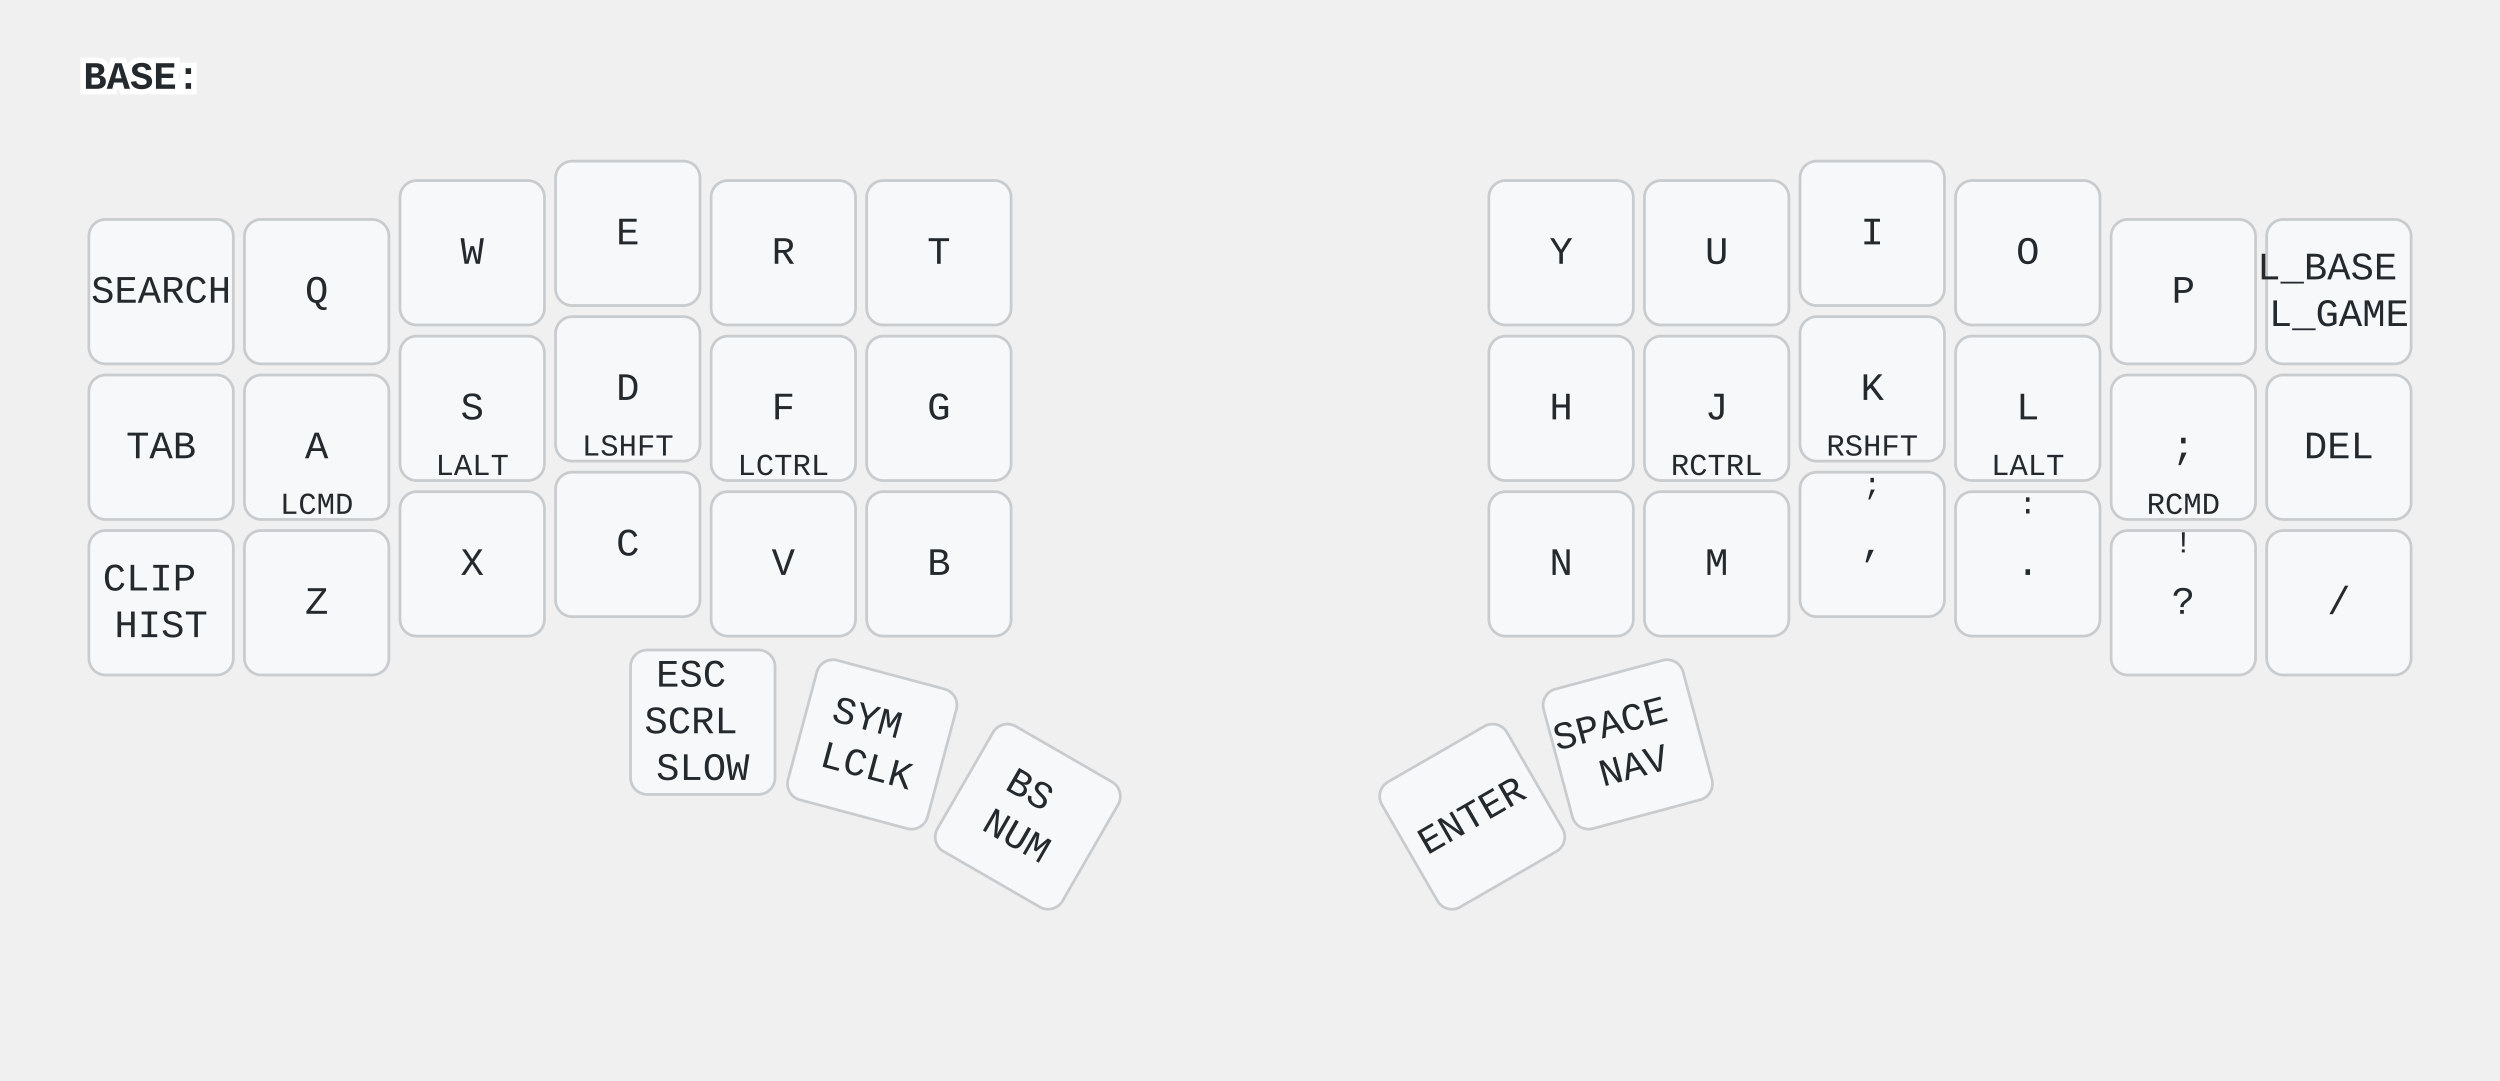
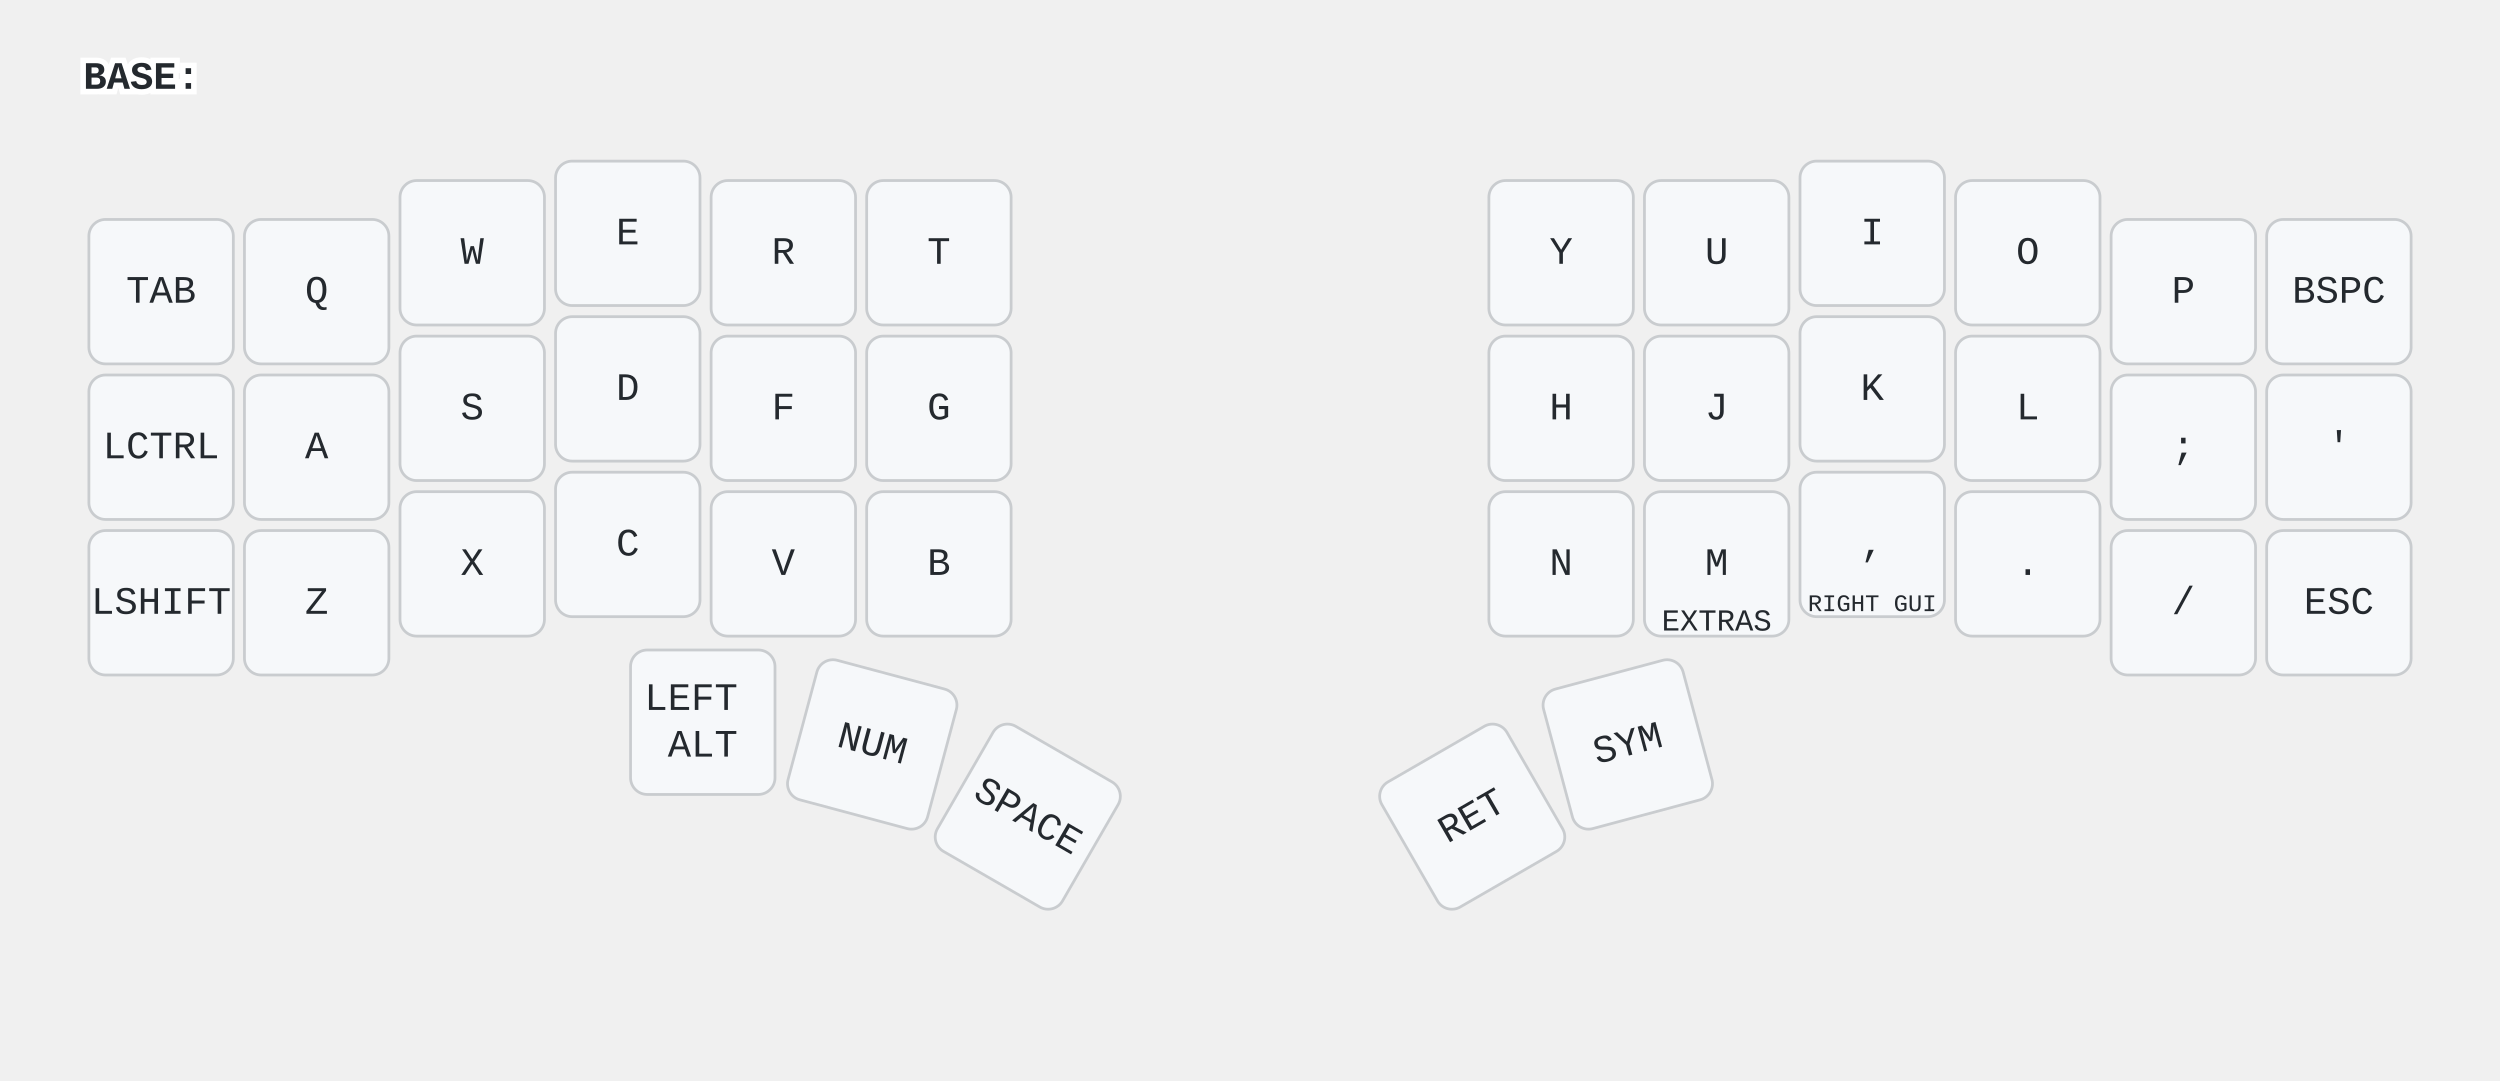
<svg xmlns="http://www.w3.org/2000/svg" width="900" height="389" viewBox="0 0 900 389" class="keymap">
  <style>/* inherit to force styles through use tags */
svg path {
    fill: inherit;
}

/* font and background color specifications */
svg.keymap {
    font-family: SFMono-Regular,Consolas,Liberation Mono,Menlo,monospace;
    font-size: 14px;
    font-kerning: normal;
    text-rendering: optimizeLegibility;
    fill: #24292e;
}

/* default key styling */
rect.key {
    fill: #f6f8fa;
}

rect.key, rect.combo {
    stroke: #c9cccf;
    stroke-width: 1;
}

/* default key side styling, only used is draw_key_sides is set */
rect.side {
    filter: brightness(90%);
}

/* color accent for combo boxes */
rect.combo, rect.combo-separate {
    fill: #cdf;
}

/* color accent for held keys */
rect.held, rect.combo.held {
    fill: #fdd;
}

/* color accent for ghost (optional) keys */
rect.ghost, rect.combo.ghost {
    stroke-dasharray: 4, 4;
    stroke-width: 2;
}

text {
    text-anchor: middle;
    dominant-baseline: middle;
}

/* styling for layer labels */
text.label {
    font-weight: bold;
    text-anchor: start;
    stroke: white;
    stroke-width: 4;
    paint-order: stroke;
}

/* styling for optional footer */
text.footer {
    text-anchor: end;
    dominant-baseline: auto;
    stroke: white;
    stroke-width: 4;
    paint-order: stroke;
}

/* styling for combo tap, and key non-tap label text */
text.combo, text.hold, text.shifted, text.left, text.right {
    font-size: 11px;
}

text.hold {
    text-anchor: middle;
    dominant-baseline: auto;
}

text.shifted {
    text-anchor: middle;
    dominant-baseline: hanging;
}

text.left {
    text-anchor: start;
}

text.right {
    text-anchor: end;
}

text.layer-activator {
    text-decoration: underline;
}

/* styling for hold/shifted label text in combo box */
text.combo.hold, text.combo.shifted, text.combo.left, text.combo.right {
    font-size: 8px;
}

/* lighter symbol for transparent keys */
text.trans {
    fill: #7b7e81;
}

/* styling for combo dendrons */
path.combo {
    stroke-width: 1;
    stroke: gray;
    fill: none;
}

/* Start Tabler Icons Cleanup */
/* cannot use height/width with glyphs */
.icon-tabler &gt; path {
    fill: inherit;
    stroke: inherit;
    stroke-width: 2;
}
/* hide tabler's default box */
.icon-tabler &gt; path[stroke="none"][fill="none"] {
    visibility: hidden;
}
/* End Tabler Icons Cleanup */

@media (prefers-color-scheme: dark) {
svg.keymap { fill: #d1d6db; }
rect.key { fill: #3f4750; }
rect.key, rect.combo { stroke: #60666c; }
rect.combo, rect.combo-separate { fill: #1f3d7a; }
rect.held, rect.combo.held { fill: #854747; }
text.label, text.footer { stroke: black; }
text.trans { fill: #7e8184; }
path.combo { stroke: #7f7f7f; }

}</style>
  <g transform="translate(30, 0)" class="layer-BASE">
    <text x="0" y="28" class="label" id="BASE">BASE:</text>
    <g transform="translate(0, 56)">
      <g transform="translate(28, 49)" class="key keypos-0">
        <rect rx="6" ry="6" x="-26" y="-26" width="52" height="52" class="key" />
-         <text x="0" y="0" class="key tap">SEARCH</text>
+         <text x="0" y="0" class="key tap">TAB</text>
      </g>
      <g transform="translate(84, 49)" class="key keypos-1">
        <rect rx="6" ry="6" x="-26" y="-26" width="52" height="52" class="key" />
        <text x="0" y="0" class="key tap">Q</text>
      </g>
      <g transform="translate(140, 35)" class="key keypos-2">
        <rect rx="6" ry="6" x="-26" y="-26" width="52" height="52" class="key" />
        <text x="0" y="0" class="key tap">W</text>
      </g>
      <g transform="translate(196, 28)" class="key keypos-3">
        <rect rx="6" ry="6" x="-26" y="-26" width="52" height="52" class="key" />
        <text x="0" y="0" class="key tap">E</text>
      </g>
      <g transform="translate(252, 35)" class="key keypos-4">
        <rect rx="6" ry="6" x="-26" y="-26" width="52" height="52" class="key" />
        <text x="0" y="0" class="key tap">R</text>
      </g>
      <g transform="translate(308, 35)" class="key keypos-5">
        <rect rx="6" ry="6" x="-26" y="-26" width="52" height="52" class="key" />
        <text x="0" y="0" class="key tap">T</text>
      </g>
      <g transform="translate(532, 35)" class="key keypos-6">
        <rect rx="6" ry="6" x="-26" y="-26" width="52" height="52" class="key" />
        <text x="0" y="0" class="key tap">Y</text>
      </g>
      <g transform="translate(588, 35)" class="key keypos-7">
        <rect rx="6" ry="6" x="-26" y="-26" width="52" height="52" class="key" />
        <text x="0" y="0" class="key tap">U</text>
      </g>
      <g transform="translate(644, 28)" class="key keypos-8">
        <rect rx="6" ry="6" x="-26" y="-26" width="52" height="52" class="key" />
        <text x="0" y="0" class="key tap">I</text>
      </g>
      <g transform="translate(700, 35)" class="key keypos-9">
        <rect rx="6" ry="6" x="-26" y="-26" width="52" height="52" class="key" />
        <text x="0" y="0" class="key tap">O</text>
      </g>
      <g transform="translate(756, 49)" class="key keypos-10">
        <rect rx="6" ry="6" x="-26" y="-26" width="52" height="52" class="key" />
        <text x="0" y="0" class="key tap">P</text>
      </g>
      <g transform="translate(812, 49)" class="key keypos-11">
        <rect rx="6" ry="6" x="-26" y="-26" width="52" height="52" class="key" />
+         <text x="0" y="0" class="key tap">BSPC</text>
+       </g>
+       <g transform="translate(28, 105)" class="key keypos-12">
+         <rect rx="6" ry="6" x="-26" y="-26" width="52" height="52" class="key" />
+         <text x="0" y="0" class="key tap">LCTRL</text>
+       </g>
+       <g transform="translate(84, 105)" class="key keypos-13">
+         <rect rx="6" ry="6" x="-26" y="-26" width="52" height="52" class="key" />
+         <text x="0" y="0" class="key tap">A</text>
+       </g>
+       <g transform="translate(140, 91)" class="key keypos-14">
+         <rect rx="6" ry="6" x="-26" y="-26" width="52" height="52" class="key" />
+         <text x="0" y="0" class="key tap">S</text>
+       </g>
+       <g transform="translate(196, 84)" class="key keypos-15">
+         <rect rx="6" ry="6" x="-26" y="-26" width="52" height="52" class="key" />
+         <text x="0" y="0" class="key tap">D</text>
+       </g>
+       <g transform="translate(252, 91)" class="key keypos-16">
+         <rect rx="6" ry="6" x="-26" y="-26" width="52" height="52" class="key" />
+         <text x="0" y="0" class="key tap">F</text>
+       </g>
+       <g transform="translate(308, 91)" class="key keypos-17">
+         <rect rx="6" ry="6" x="-26" y="-26" width="52" height="52" class="key" />
+         <text x="0" y="0" class="key tap">G</text>
+       </g>
+       <g transform="translate(532, 91)" class="key keypos-18">
+         <rect rx="6" ry="6" x="-26" y="-26" width="52" height="52" class="key" />
+         <text x="0" y="0" class="key tap">H</text>
+       </g>
+       <g transform="translate(588, 91)" class="key keypos-19">
+         <rect rx="6" ry="6" x="-26" y="-26" width="52" height="52" class="key" />
+         <text x="0" y="0" class="key tap">J</text>
+       </g>
+       <g transform="translate(644, 84)" class="key keypos-20">
+         <rect rx="6" ry="6" x="-26" y="-26" width="52" height="52" class="key" />
+         <text x="0" y="0" class="key tap">K</text>
+       </g>
+       <g transform="translate(700, 91)" class="key keypos-21">
+         <rect rx="6" ry="6" x="-26" y="-26" width="52" height="52" class="key" />
+         <text x="0" y="0" class="key tap">L</text>
+       </g>
+       <g transform="translate(756, 105)" class="key keypos-22">
+         <rect rx="6" ry="6" x="-26" y="-26" width="52" height="52" class="key" />
+         <text x="0" y="0" class="key tap">;</text>
+       </g>
+       <g transform="translate(812, 105)" class="key keypos-23">
+         <rect rx="6" ry="6" x="-26" y="-26" width="52" height="52" class="key" />
+         <text x="0" y="0" class="key tap">'</text>
+       </g>
+       <g transform="translate(28, 161)" class="key keypos-24">
+         <rect rx="6" ry="6" x="-26" y="-26" width="52" height="52" class="key" />
+         <text x="0" y="0" class="key tap">LSHIFT</text>
+       </g>
+       <g transform="translate(84, 161)" class="key keypos-25">
+         <rect rx="6" ry="6" x="-26" y="-26" width="52" height="52" class="key" />
+         <text x="0" y="0" class="key tap">Z</text>
+       </g>
+       <g transform="translate(140, 147)" class="key keypos-26">
+         <rect rx="6" ry="6" x="-26" y="-26" width="52" height="52" class="key" />
+         <text x="0" y="0" class="key tap">X</text>
+       </g>
+       <g transform="translate(196, 140)" class="key keypos-27">
+         <rect rx="6" ry="6" x="-26" y="-26" width="52" height="52" class="key" />
+         <text x="0" y="0" class="key tap">C</text>
+       </g>
+       <g transform="translate(252, 147)" class="key keypos-28">
+         <rect rx="6" ry="6" x="-26" y="-26" width="52" height="52" class="key" />
+         <text x="0" y="0" class="key tap">V</text>
+       </g>
+       <g transform="translate(308, 147)" class="key keypos-29">
+         <rect rx="6" ry="6" x="-26" y="-26" width="52" height="52" class="key" />
+         <text x="0" y="0" class="key tap">B</text>
+       </g>
+       <g transform="translate(532, 147)" class="key keypos-30">
+         <rect rx="6" ry="6" x="-26" y="-26" width="52" height="52" class="key" />
+         <text x="0" y="0" class="key tap">N</text>
+       </g>
+       <g transform="translate(588, 147)" class="key keypos-31">
+         <rect rx="6" ry="6" x="-26" y="-26" width="52" height="52" class="key" />
+         <text x="0" y="0" class="key tap">M</text>
+         <text x="0" y="24" class="key hold">EXTRAS</text>
+       </g>
+       <g transform="translate(644, 140)" class="key keypos-32">
+         <rect rx="6" ry="6" x="-26" y="-26" width="52" height="52" class="key" />
+         <text x="0" y="0" class="key tap">,</text>
+         <text x="0" y="24" class="key hold">
+           <tspan style="font-size: 78%">RIGHT GUI</tspan>
+         </text>
+       </g>
+       <g transform="translate(700, 147)" class="key keypos-33">
+         <rect rx="6" ry="6" x="-26" y="-26" width="52" height="52" class="key" />
+         <text x="0" y="0" class="key tap">.</text>
+       </g>
+       <g transform="translate(756, 161)" class="key keypos-34">
+         <rect rx="6" ry="6" x="-26" y="-26" width="52" height="52" class="key" />
+         <text x="0" y="0" class="key tap">/</text>
+       </g>
+       <g transform="translate(812, 161)" class="key keypos-35">
+         <rect rx="6" ry="6" x="-26" y="-26" width="52" height="52" class="key" />
+         <text x="0" y="0" class="key tap">ESC</text>
+       </g>
+       <g transform="translate(223, 204)" class="key keypos-36">
+         <rect rx="6" ry="6" x="-26" y="-26" width="52" height="52" class="key" />
        <text x="0" y="0" class="key tap">
-           <tspan x="0" dy="-0.6em">L_BASE</tspan>
-           <tspan x="0" dy="1.2em">L_GAME</tspan>
+           <tspan x="0" dy="-0.6em">LEFT</tspan>
+           <tspan x="0" dy="1.2em">ALT</tspan>
        </text>
      </g>
-       <g transform="translate(28, 105)" class="key keypos-12">
-         <rect rx="6" ry="6" x="-26" y="-26" width="52" height="52" class="key" />
-         <text x="0" y="0" class="key tap">TAB</text>
-       </g>
-       <g transform="translate(84, 105)" class="key keypos-13">
-         <rect rx="6" ry="6" x="-26" y="-26" width="52" height="52" class="key" />
-         <text x="0" y="0" class="key tap">A</text>
-         <text x="0" y="24" class="key hold">LCMD</text>
-       </g>
-       <g transform="translate(140, 91)" class="key keypos-14">
-         <rect rx="6" ry="6" x="-26" y="-26" width="52" height="52" class="key" />
-         <text x="0" y="0" class="key tap">S</text>
-         <text x="0" y="24" class="key hold">LALT</text>
-       </g>
-       <g transform="translate(196, 84)" class="key keypos-15">
-         <rect rx="6" ry="6" x="-26" y="-26" width="52" height="52" class="key" />
-         <text x="0" y="0" class="key tap">D</text>
-         <text x="0" y="24" class="key hold">LSHFT</text>
-       </g>
-       <g transform="translate(252, 91)" class="key keypos-16">
-         <rect rx="6" ry="6" x="-26" y="-26" width="52" height="52" class="key" />
-         <text x="0" y="0" class="key tap">F</text>
-         <text x="0" y="24" class="key hold">LCTRL</text>
-       </g>
-       <g transform="translate(308, 91)" class="key keypos-17">
-         <rect rx="6" ry="6" x="-26" y="-26" width="52" height="52" class="key" />
-         <text x="0" y="0" class="key tap">G</text>
-       </g>
-       <g transform="translate(532, 91)" class="key keypos-18">
-         <rect rx="6" ry="6" x="-26" y="-26" width="52" height="52" class="key" />
-         <text x="0" y="0" class="key tap">H</text>
-       </g>
-       <g transform="translate(588, 91)" class="key keypos-19">
-         <rect rx="6" ry="6" x="-26" y="-26" width="52" height="52" class="key" />
-         <text x="0" y="0" class="key tap">J</text>
-         <text x="0" y="24" class="key hold">RCTRL</text>
-       </g>
-       <g transform="translate(644, 84)" class="key keypos-20">
-         <rect rx="6" ry="6" x="-26" y="-26" width="52" height="52" class="key" />
-         <text x="0" y="0" class="key tap">K</text>
-         <text x="0" y="24" class="key hold">RSHFT</text>
-       </g>
-       <g transform="translate(700, 91)" class="key keypos-21">
-         <rect rx="6" ry="6" x="-26" y="-26" width="52" height="52" class="key" />
-         <text x="0" y="0" class="key tap">L</text>
-         <text x="0" y="24" class="key hold">LALT</text>
-       </g>
-       <g transform="translate(756, 105)" class="key keypos-22">
-         <rect rx="6" ry="6" x="-26" y="-26" width="52" height="52" class="key" />
-         <text x="0" y="0" class="key tap">;</text>
-         <text x="0" y="24" class="key hold">RCMD</text>
-       </g>
-       <g transform="translate(812, 105)" class="key keypos-23">
-         <rect rx="6" ry="6" x="-26" y="-26" width="52" height="52" class="key" />
-         <text x="0" y="0" class="key tap">DEL</text>
-       </g>
-       <g transform="translate(28, 161)" class="key keypos-24">
-         <rect rx="6" ry="6" x="-26" y="-26" width="52" height="52" class="key" />
-         <text x="0" y="0" class="key tap">
-           <tspan x="0" dy="-0.6em">CLIP</tspan>
-           <tspan x="0" dy="1.2em">HIST</tspan>
-         </text>
-       </g>
-       <g transform="translate(84, 161)" class="key keypos-25">
-         <rect rx="6" ry="6" x="-26" y="-26" width="52" height="52" class="key" />
-         <text x="0" y="0" class="key tap">Z</text>
-       </g>
-       <g transform="translate(140, 147)" class="key keypos-26">
-         <rect rx="6" ry="6" x="-26" y="-26" width="52" height="52" class="key" />
-         <text x="0" y="0" class="key tap">X</text>
-       </g>
-       <g transform="translate(196, 140)" class="key keypos-27">
-         <rect rx="6" ry="6" x="-26" y="-26" width="52" height="52" class="key" />
-         <text x="0" y="0" class="key tap">C</text>
-       </g>
-       <g transform="translate(252, 147)" class="key keypos-28">
-         <rect rx="6" ry="6" x="-26" y="-26" width="52" height="52" class="key" />
-         <text x="0" y="0" class="key tap">V</text>
-       </g>
-       <g transform="translate(308, 147)" class="key keypos-29">
-         <rect rx="6" ry="6" x="-26" y="-26" width="52" height="52" class="key" />
-         <text x="0" y="0" class="key tap">B</text>
-       </g>
-       <g transform="translate(532, 147)" class="key keypos-30">
-         <rect rx="6" ry="6" x="-26" y="-26" width="52" height="52" class="key" />
-         <text x="0" y="0" class="key tap">N</text>
-       </g>
-       <g transform="translate(588, 147)" class="key keypos-31">
-         <rect rx="6" ry="6" x="-26" y="-26" width="52" height="52" class="key" />
-         <text x="0" y="0" class="key tap">M</text>
-       </g>
-       <g transform="translate(644, 140)" class="key keypos-32">
-         <rect rx="6" ry="6" x="-26" y="-26" width="52" height="52" class="key" />
-         <text x="0" y="0" class="key tap">,</text>
-         <text x="0" y="-24" class="key shifted">;</text>
-       </g>
-       <g transform="translate(700, 147)" class="key keypos-33">
-         <rect rx="6" ry="6" x="-26" y="-26" width="52" height="52" class="key" />
-         <text x="0" y="0" class="key tap">.</text>
-         <text x="0" y="-24" class="key shifted">:</text>
-       </g>
-       <g transform="translate(756, 161)" class="key keypos-34">
-         <rect rx="6" ry="6" x="-26" y="-26" width="52" height="52" class="key" />
-         <text x="0" y="0" class="key tap">?</text>
-         <text x="0" y="-24" class="key shifted">!</text>
-       </g>
-       <g transform="translate(812, 161)" class="key keypos-35">
-         <rect rx="6" ry="6" x="-26" y="-26" width="52" height="52" class="key" />
-         <text x="0" y="0" class="key tap">/</text>
-       </g>
-       <g transform="translate(223, 204)" class="key keypos-36">
-         <rect rx="6" ry="6" x="-26" y="-26" width="52" height="52" class="key" />
-         <text x="0" y="0" class="key tap">
-           <tspan x="0" dy="-1.2em">ESC</tspan>
-           <tspan x="0" dy="1.2em">SCRL</tspan>
-           <tspan x="0" dy="1.2em">SLOW</tspan>
-         </text>
-       </g>
      <g transform="translate(284, 212) rotate(15.0)" class="key keypos-37">
        <rect rx="6" ry="6" x="-26" y="-26" width="52" height="52" class="key" />
-         <text x="0" y="0" class="key tap">
-           <tspan x="0" dy="-0.6em">SYM</tspan>
-           <tspan x="0" dy="1.2em">LCLK</tspan>
-         </text>
+         <text x="0" y="0" class="key tap">NUM</text>
      </g>
      <g transform="translate(340, 238) rotate(30.0)" class="key keypos-38">
        <rect rx="6" ry="6" x="-26" y="-26" width="52" height="52" class="key" />
-         <text x="0" y="0" class="key tap">
-           <tspan x="0" dy="-0.6em">BS</tspan>
-           <tspan x="0" dy="1.2em">NUM</tspan>
-         </text>
+         <text x="0" y="0" class="key tap">SPACE</text>
      </g>
      <g transform="translate(500, 238) rotate(-30.0)" class="key keypos-39">
        <rect rx="6" ry="6" x="-26" y="-26" width="52" height="52" class="key" />
-         <text x="0" y="0" class="key tap">ENTER</text>
+         <text x="0" y="0" class="key tap">RET</text>
      </g>
      <g transform="translate(556, 212) rotate(-15.0)" class="key keypos-40">
        <rect rx="6" ry="6" x="-26" y="-26" width="52" height="52" class="key" />
-         <text x="0" y="0" class="key tap">
-           <tspan x="0" dy="-0.6em">SPACE</tspan>
-           <tspan x="0" dy="1.2em">NAV</tspan>
-         </text>
+         <text x="0" y="0" class="key tap">SYM</text>
      </g>
    </g>
  </g>
</svg>
